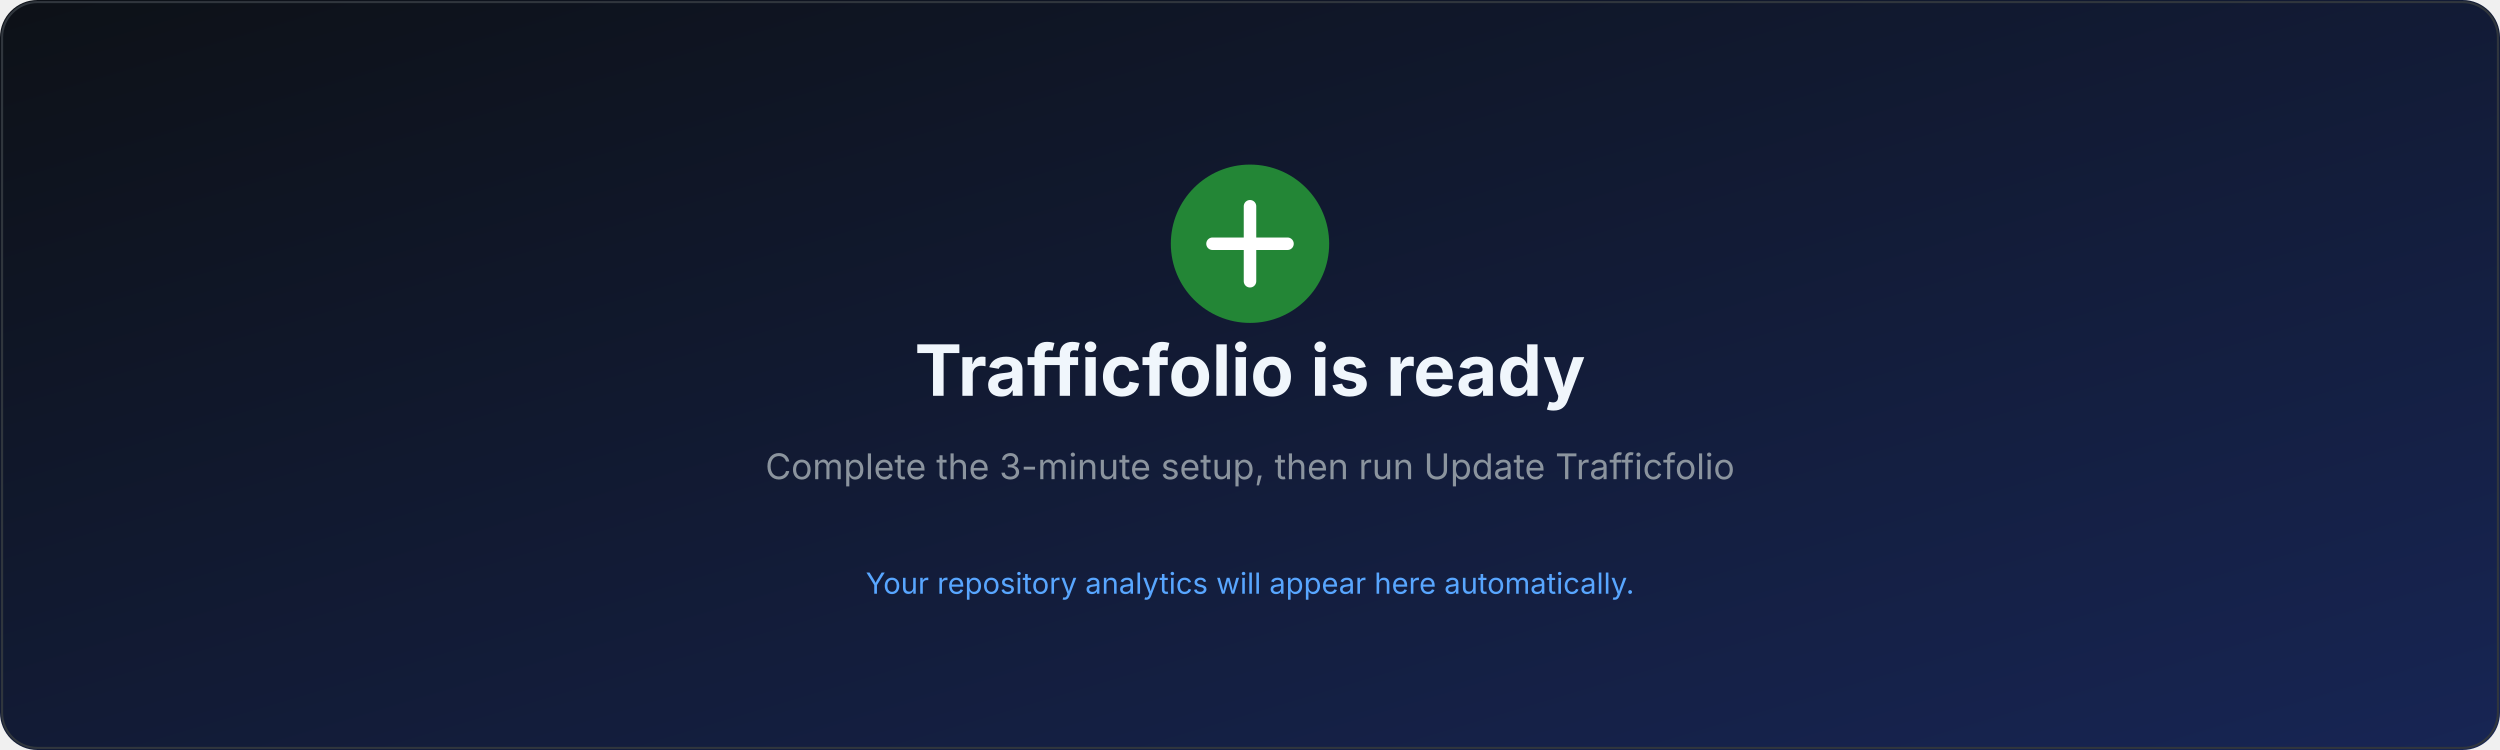
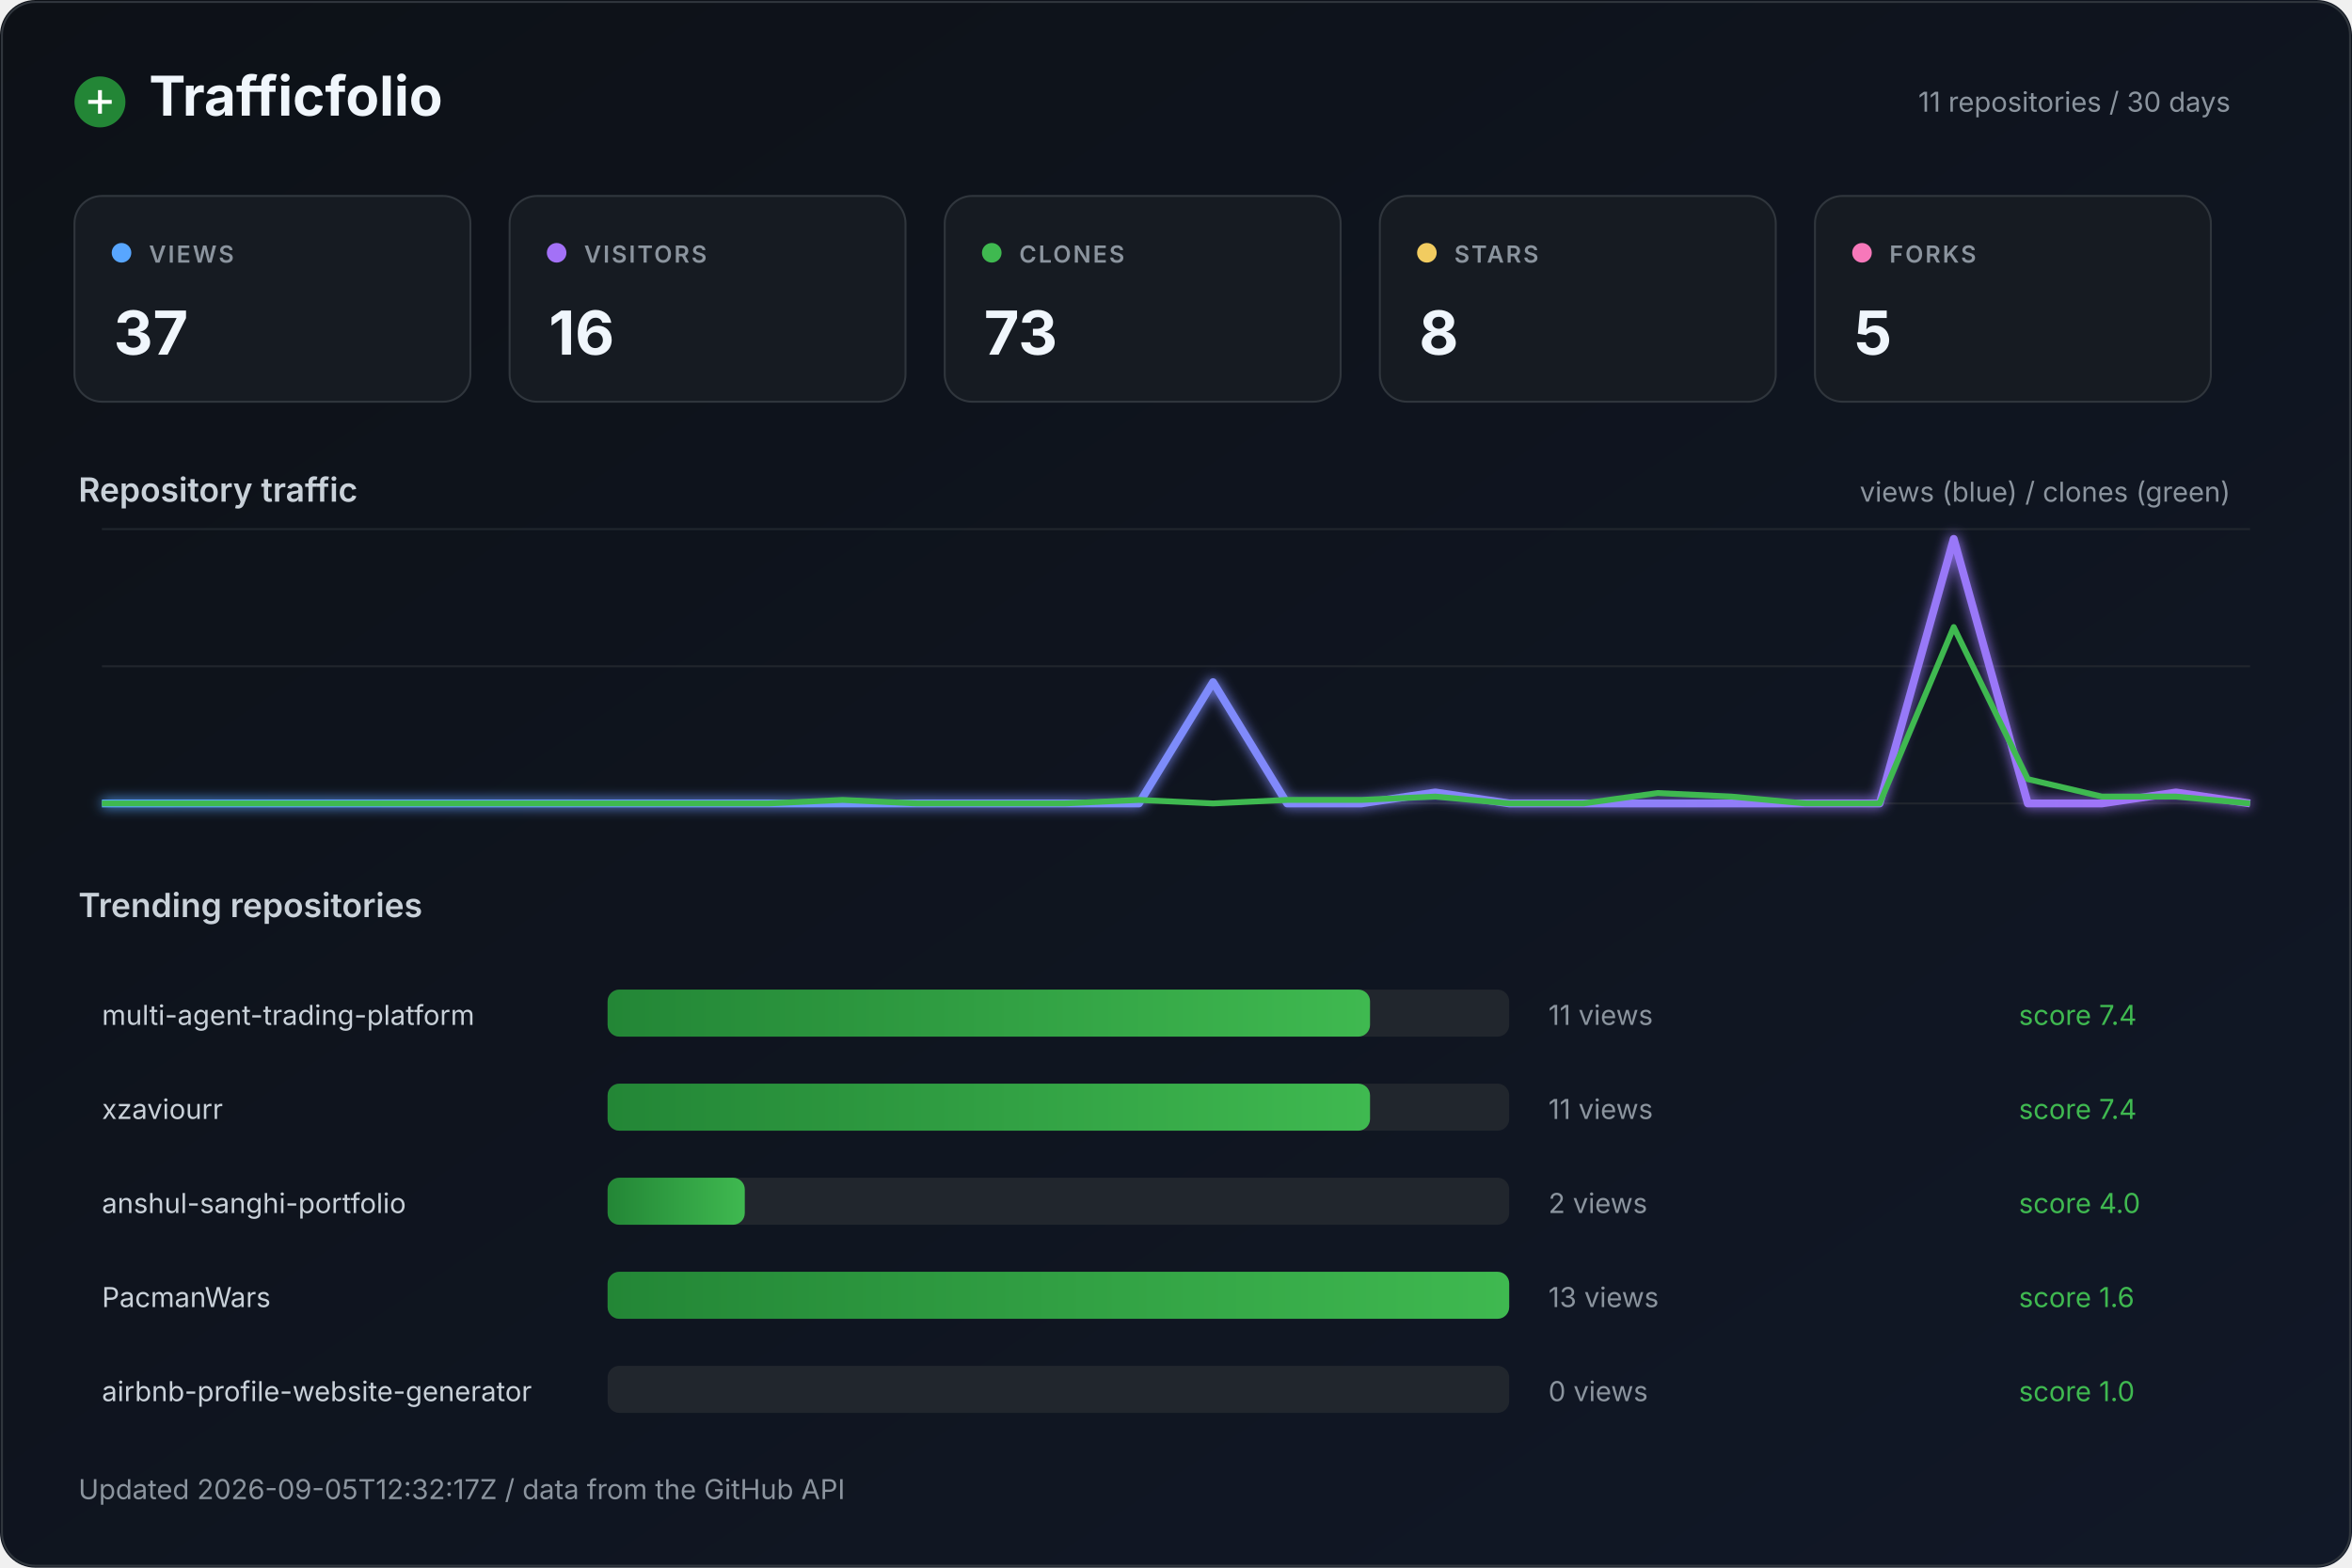
- <svg xmlns="http://www.w3.org/2000/svg" width="1200" height="360" viewBox="0 0 1200 360" role="img" aria-label="Trafficfolio dashboard waiting for its first update">
+ <svg xmlns="http://www.w3.org/2000/svg" width="1200" height="800" viewBox="0 0 1200 800" role="img" aria-label="Trafficfolio GitHub analytics dashboard">
  <defs>
    <linearGradient id="bg" x1="0" y1="0" x2="1" y2="1">
      <stop stop-color="#0d1117" />
-       <stop offset="1" stop-color="#172554" />
+       <stop offset="1" stop-color="#111827" />
    </linearGradient>
+     <linearGradient id="line" x1="0" y1="0" x2="1" y2="0">
+       <stop stop-color="#58a6ff" />
+       <stop offset="1" stop-color="#a371f7" />
+     </linearGradient>
+     <linearGradient id="bar" x1="0" y1="0" x2="1" y2="0">
+       <stop stop-color="#238636" />
+       <stop offset="1" stop-color="#3fb950" />
+     </linearGradient>
+     <filter id="glow">
+       <feGaussianBlur stdDeviation="3" result="b" />
+       <feMerge>
+         <feMergeNode in="b" />
+         <feMergeNode in="SourceGraphic" />
+       </feMerge>
+     </filter>
+     <style>
+     .title{font:700 28px -apple-system,BlinkMacSystemFont,"Segoe UI",sans-serif;fill:#f0f6fc}
+     .subtitle{font:14px -apple-system,BlinkMacSystemFont,"Segoe UI",sans-serif;fill:#8b949e}
+     .label{font:600 12px -apple-system,BlinkMacSystemFont,"Segoe UI",sans-serif;fill:#8b949e;letter-spacing:1px}
+     .metric{font:700 31px -apple-system,BlinkMacSystemFont,"Segoe UI",sans-serif;fill:#f0f6fc}
+     .section{font:600 17px -apple-system,BlinkMacSystemFont,"Segoe UI",sans-serif;fill:#c9d1d9}
+     .repo,.value,.trend{font:14px -apple-system,BlinkMacSystemFont,"Segoe UI",sans-serif;fill:#c9d1d9}
+     .value{fill:#8b949e} .trend{fill:#3fb950}
+   </style>
  </defs>
-   <rect width="1200" height="360" rx="18" fill="url(#bg)" />
-   <rect x="1" y="1" width="1198" height="358" rx="17" fill="none" stroke="#30363d" />
-   <circle cx="600" cy="117" r="38" fill="#238636" />
-   <path d="M582 117h36M600 99v36" stroke="#fff" stroke-width="6" stroke-linecap="round" />
-   <text x="600" y="190" text-anchor="middle" font-family="-apple-system,BlinkMacSystemFont,Segoe UI,sans-serif" font-size="34" font-weight="700" fill="#f0f6fc">Trafficfolio is ready</text>
-   <text x="600" y="230" text-anchor="middle" font-family="-apple-system,BlinkMacSystemFont,Segoe UI,sans-serif" font-size="17" fill="#8b949e">Complete the 3-minute setup, then run Update Trafficfolio</text>
-   <text x="600" y="285" text-anchor="middle" font-family="-apple-system,BlinkMacSystemFont,Segoe UI,sans-serif" font-size="14" fill="#58a6ff">Your repository analytics will appear here automatically.</text>
+   <rect width="1200" height="800" rx="18" fill="url(#bg)" />
+   <rect x="1" y="1" width="1198" height="798" rx="17" fill="none" stroke="#30363d" />
+   <circle cx="51" cy="52" r="13" fill="#238636" />
+   <path d="M45 52h12M51 46v12" stroke="#fff" stroke-width="2" />
+   <text x="76" y="59" class="title">Trafficfolio</text>
+   <text x="1138" y="57" text-anchor="end" class="subtitle">11 repositories / 30 days</text>
+   <rect x="38" y="100" width="202" height="105" rx="14" fill="#161b22" stroke="#30363d" />
+   <circle cx="62" cy="129" r="5" fill="#58a6ff" />
+   <text x="76" y="134" class="label">VIEWS</text>
+   <text x="58" y="181" class="metric">37</text>
+   <rect x="260" y="100" width="202" height="105" rx="14" fill="#161b22" stroke="#30363d" />
+   <circle cx="284" cy="129" r="5" fill="#a371f7" />
+   <text x="298" y="134" class="label">VISITORS</text>
+   <text x="280" y="181" class="metric">16</text>
+   <rect x="482" y="100" width="202" height="105" rx="14" fill="#161b22" stroke="#30363d" />
+   <circle cx="506" cy="129" r="5" fill="#3fb950" />
+   <text x="520" y="134" class="label">CLONES</text>
+   <text x="502" y="181" class="metric">73</text>
+   <rect x="704" y="100" width="202" height="105" rx="14" fill="#161b22" stroke="#30363d" />
+   <circle cx="728" cy="129" r="5" fill="#f2cc60" />
+   <text x="742" y="134" class="label">STARS</text>
+   <text x="724" y="181" class="metric">8</text>
+   <rect x="926" y="100" width="202" height="105" rx="14" fill="#161b22" stroke="#30363d" />
+   <circle cx="950" cy="129" r="5" fill="#f778ba" />
+   <text x="964" y="134" class="label">FORKS</text>
+   <text x="946" y="181" class="metric">5</text>
+   <text x="40" y="256" class="section">Repository traffic</text>
+   <text x="1138" y="256" text-anchor="end" class="subtitle">views (blue) / clones (green)</text>
+   <line x1="52" y1="410" x2="1148" y2="410" stroke="#21262d" />
+   <line x1="52" y1="340" x2="1148" y2="340" stroke="#21262d" />
+   <line x1="52" y1="270" x2="1148" y2="270" stroke="#21262d" />
+   <polyline points="52.0,410.0 89.8,410.0 127.6,410.0 165.4,410.0 203.2,410.0 241.0,410.0 278.8,410.0 316.6,410.0 354.3,410.0 392.1,410.0 429.9,410.0 467.7,410.0 505.5,410.0 543.3,410.0 581.1,410.0 618.9,348.1 656.7,410.0 694.5,410.0 732.3,404.4 770.1,410.0 807.9,410.0 845.7,410.0 883.4,410.0 921.2,410.0 959.0,410.0 996.8,275.0 1034.6,410.0 1072.4,410.0 1110.2,404.4 1148.0,410.0" fill="none" stroke="url(#line)" stroke-width="4" stroke-linejoin="round" filter="url(#glow)" />
+   <polyline points="52.0,410.0 89.8,410.0 127.6,410.0 165.4,410.0 203.2,410.0 241.0,410.0 278.8,410.0 316.6,410.0 354.3,410.0 392.1,410.0 429.9,408.2 467.7,410.0 505.5,410.0 543.3,410.0 581.1,408.2 618.9,410.0 656.7,408.2 694.5,408.2 732.3,406.5 770.1,410.0 807.9,410.0 845.7,404.7 883.4,406.5 921.2,410.0 959.0,410.0 996.8,320.0 1034.6,397.6 1072.4,406.5 1110.2,406.5 1148.0,410.0" fill="none" stroke="#3fb950" stroke-width="3" stroke-linejoin="round" />
+   <text x="40" y="468" class="section">Trending repositories</text>
+   <text x="52" y="523" class="repo">multi-agent-trading-platform</text>
+   <rect x="310" y="505" width="460" height="24" rx="6" fill="#21262d" />
+   <rect x="310" y="505" width="389" height="24" rx="6" fill="url(#bar)" />
+   <text x="790" y="523" class="value">11 views</text>
+   <text x="1030" y="523" class="trend">score 7.4</text>
+   <text x="52" y="571" class="repo">xzaviourr</text>
+   <rect x="310" y="553" width="460" height="24" rx="6" fill="#21262d" />
+   <rect x="310" y="553" width="389" height="24" rx="6" fill="url(#bar)" />
+   <text x="790" y="571" class="value">11 views</text>
+   <text x="1030" y="571" class="trend">score 7.4</text>
+   <text x="52" y="619" class="repo">anshul-sanghi-portfolio</text>
+   <rect x="310" y="601" width="460" height="24" rx="6" fill="#21262d" />
+   <rect x="310" y="601" width="70" height="24" rx="6" fill="url(#bar)" />
+   <text x="790" y="619" class="value">2 views</text>
+   <text x="1030" y="619" class="trend">score 4.0</text>
+   <text x="52" y="667" class="repo">PacmanWars</text>
+   <rect x="310" y="649" width="460" height="24" rx="6" fill="#21262d" />
+   <rect x="310" y="649" width="460" height="24" rx="6" fill="url(#bar)" />
+   <text x="790" y="667" class="value">13 views</text>
+   <text x="1030" y="667" class="trend">score 1.6</text>
+   <text x="52" y="715" class="repo">airbnb-profile-website-generator</text>
+   <rect x="310" y="697" width="460" height="24" rx="6" fill="#21262d" />
+   <rect x="310" y="697" width="0" height="24" rx="6" fill="url(#bar)" />
+   <text x="790" y="715" class="value">0 views</text>
+   <text x="1030" y="715" class="trend">score 1.0</text>
+   <text x="40" y="765" class="subtitle">Updated 2026-09-05T12:32:17Z / data from the GitHub API</text>
</svg>
